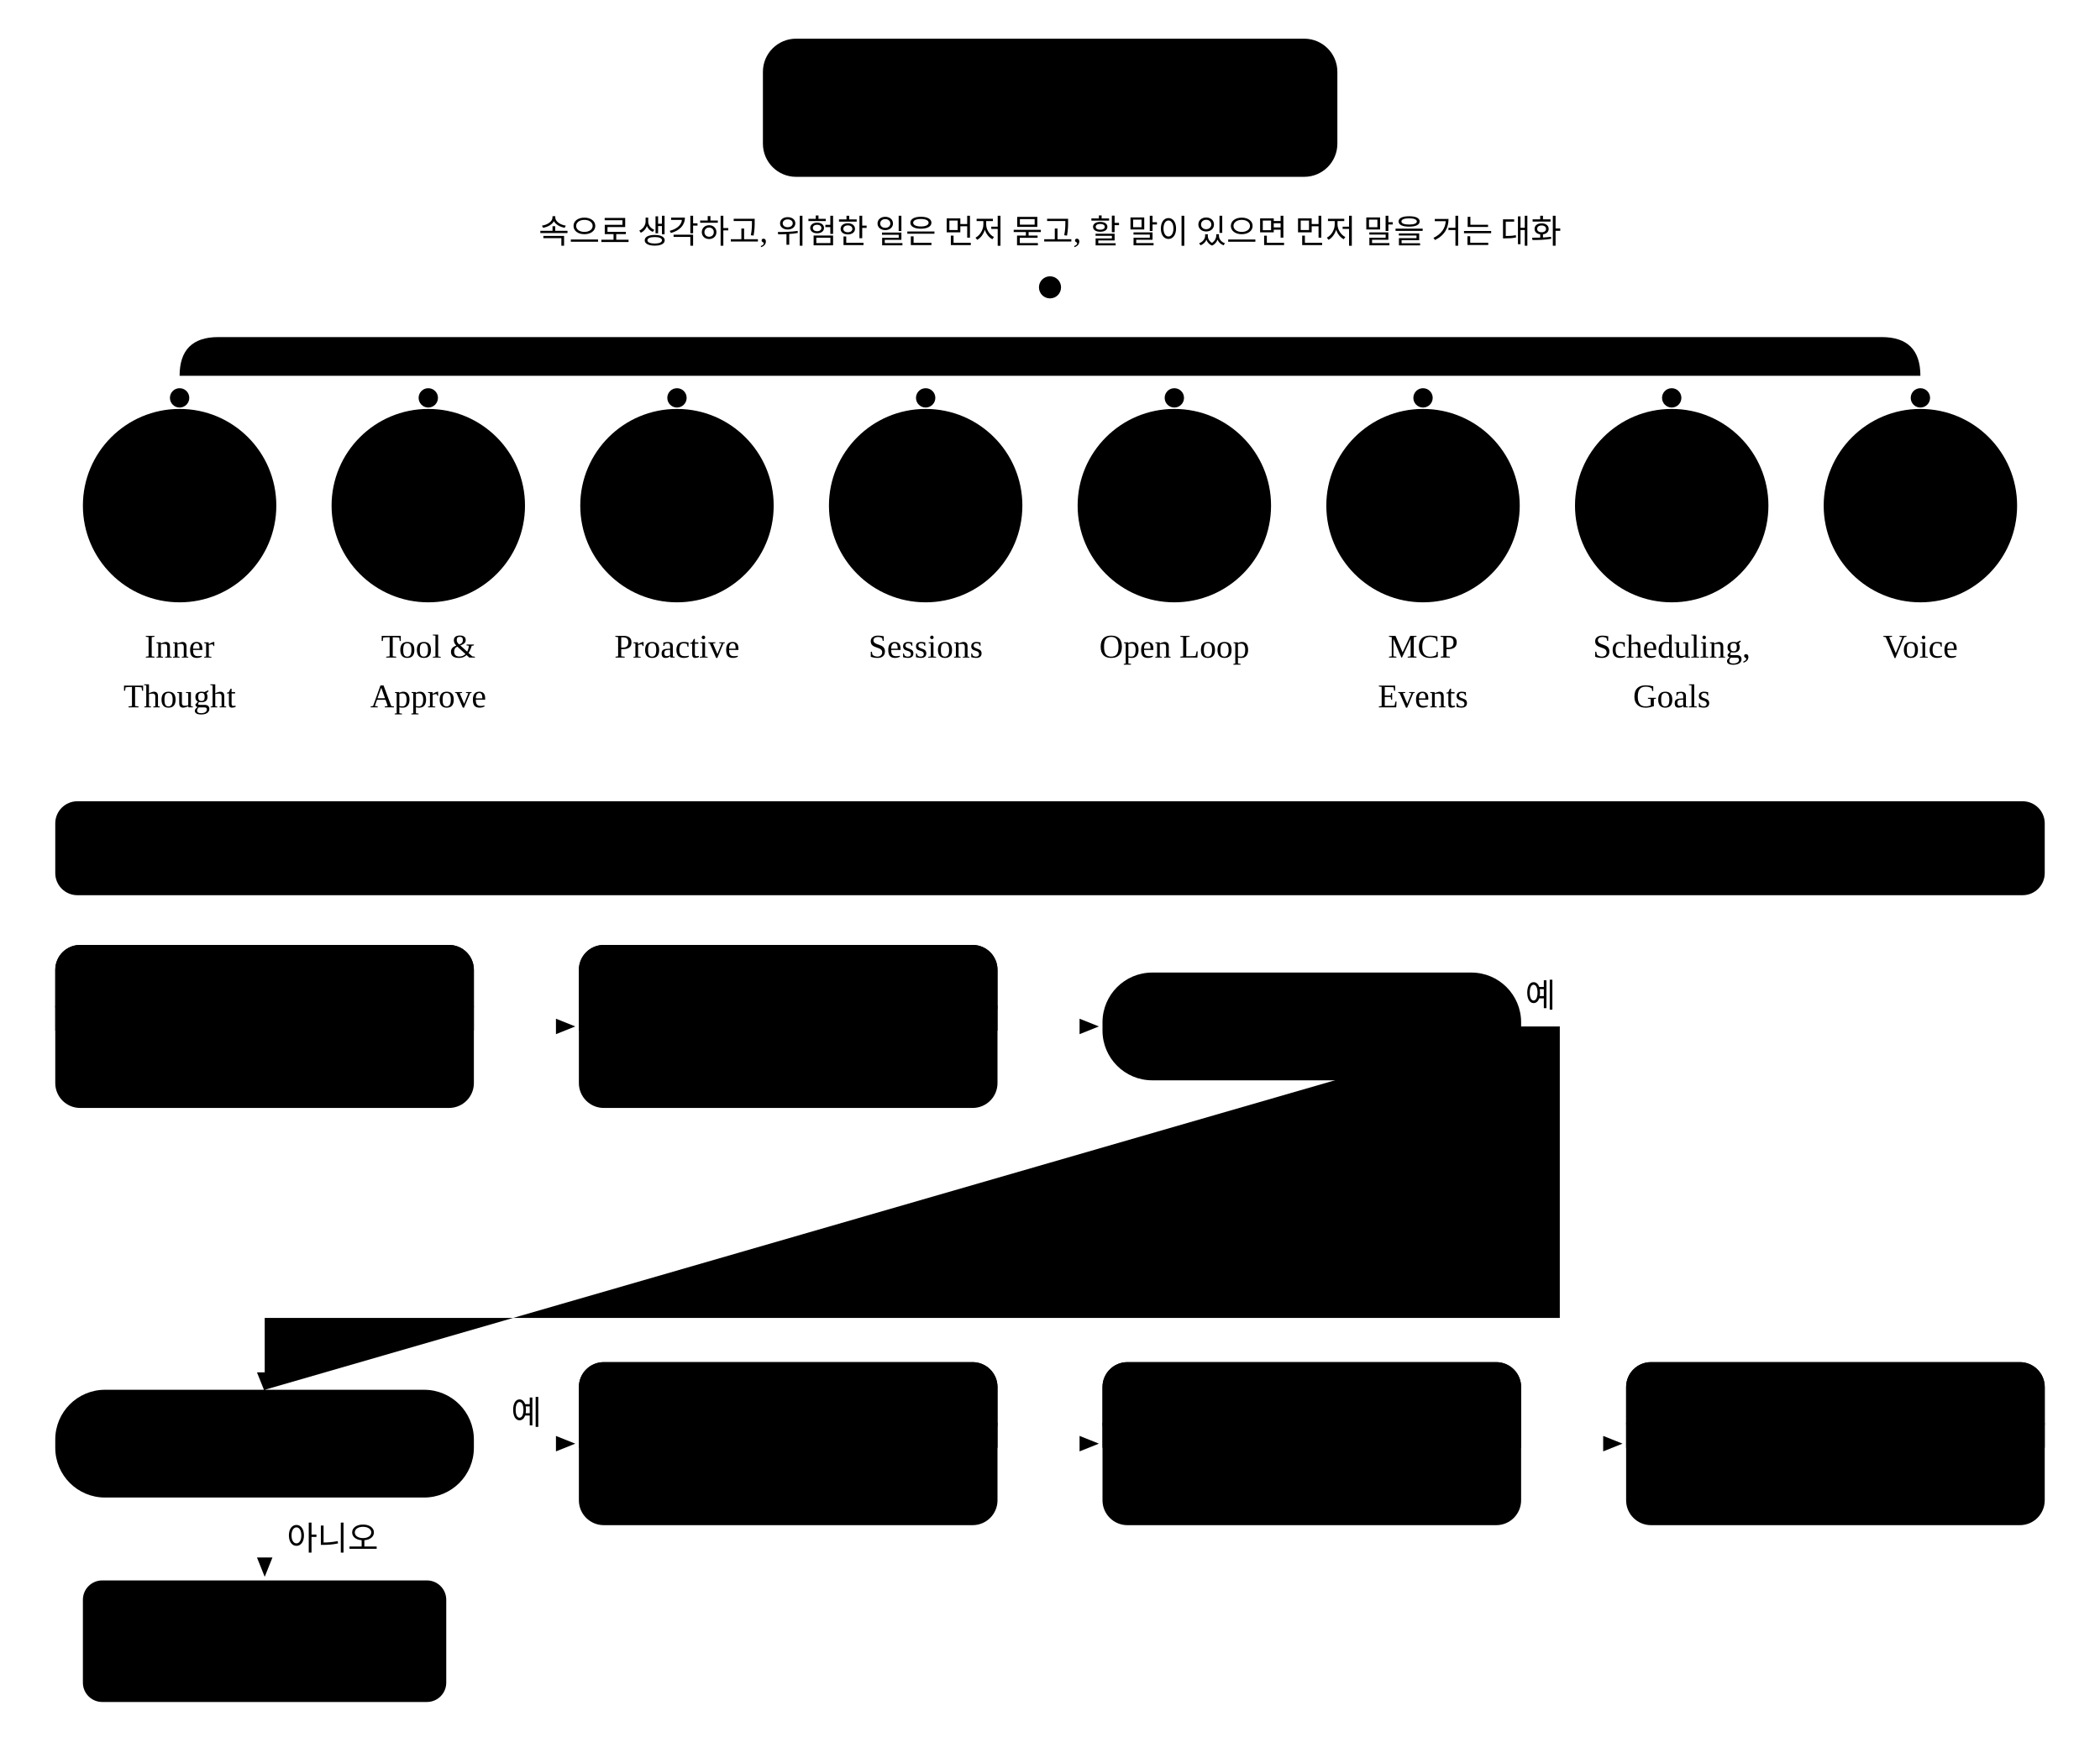
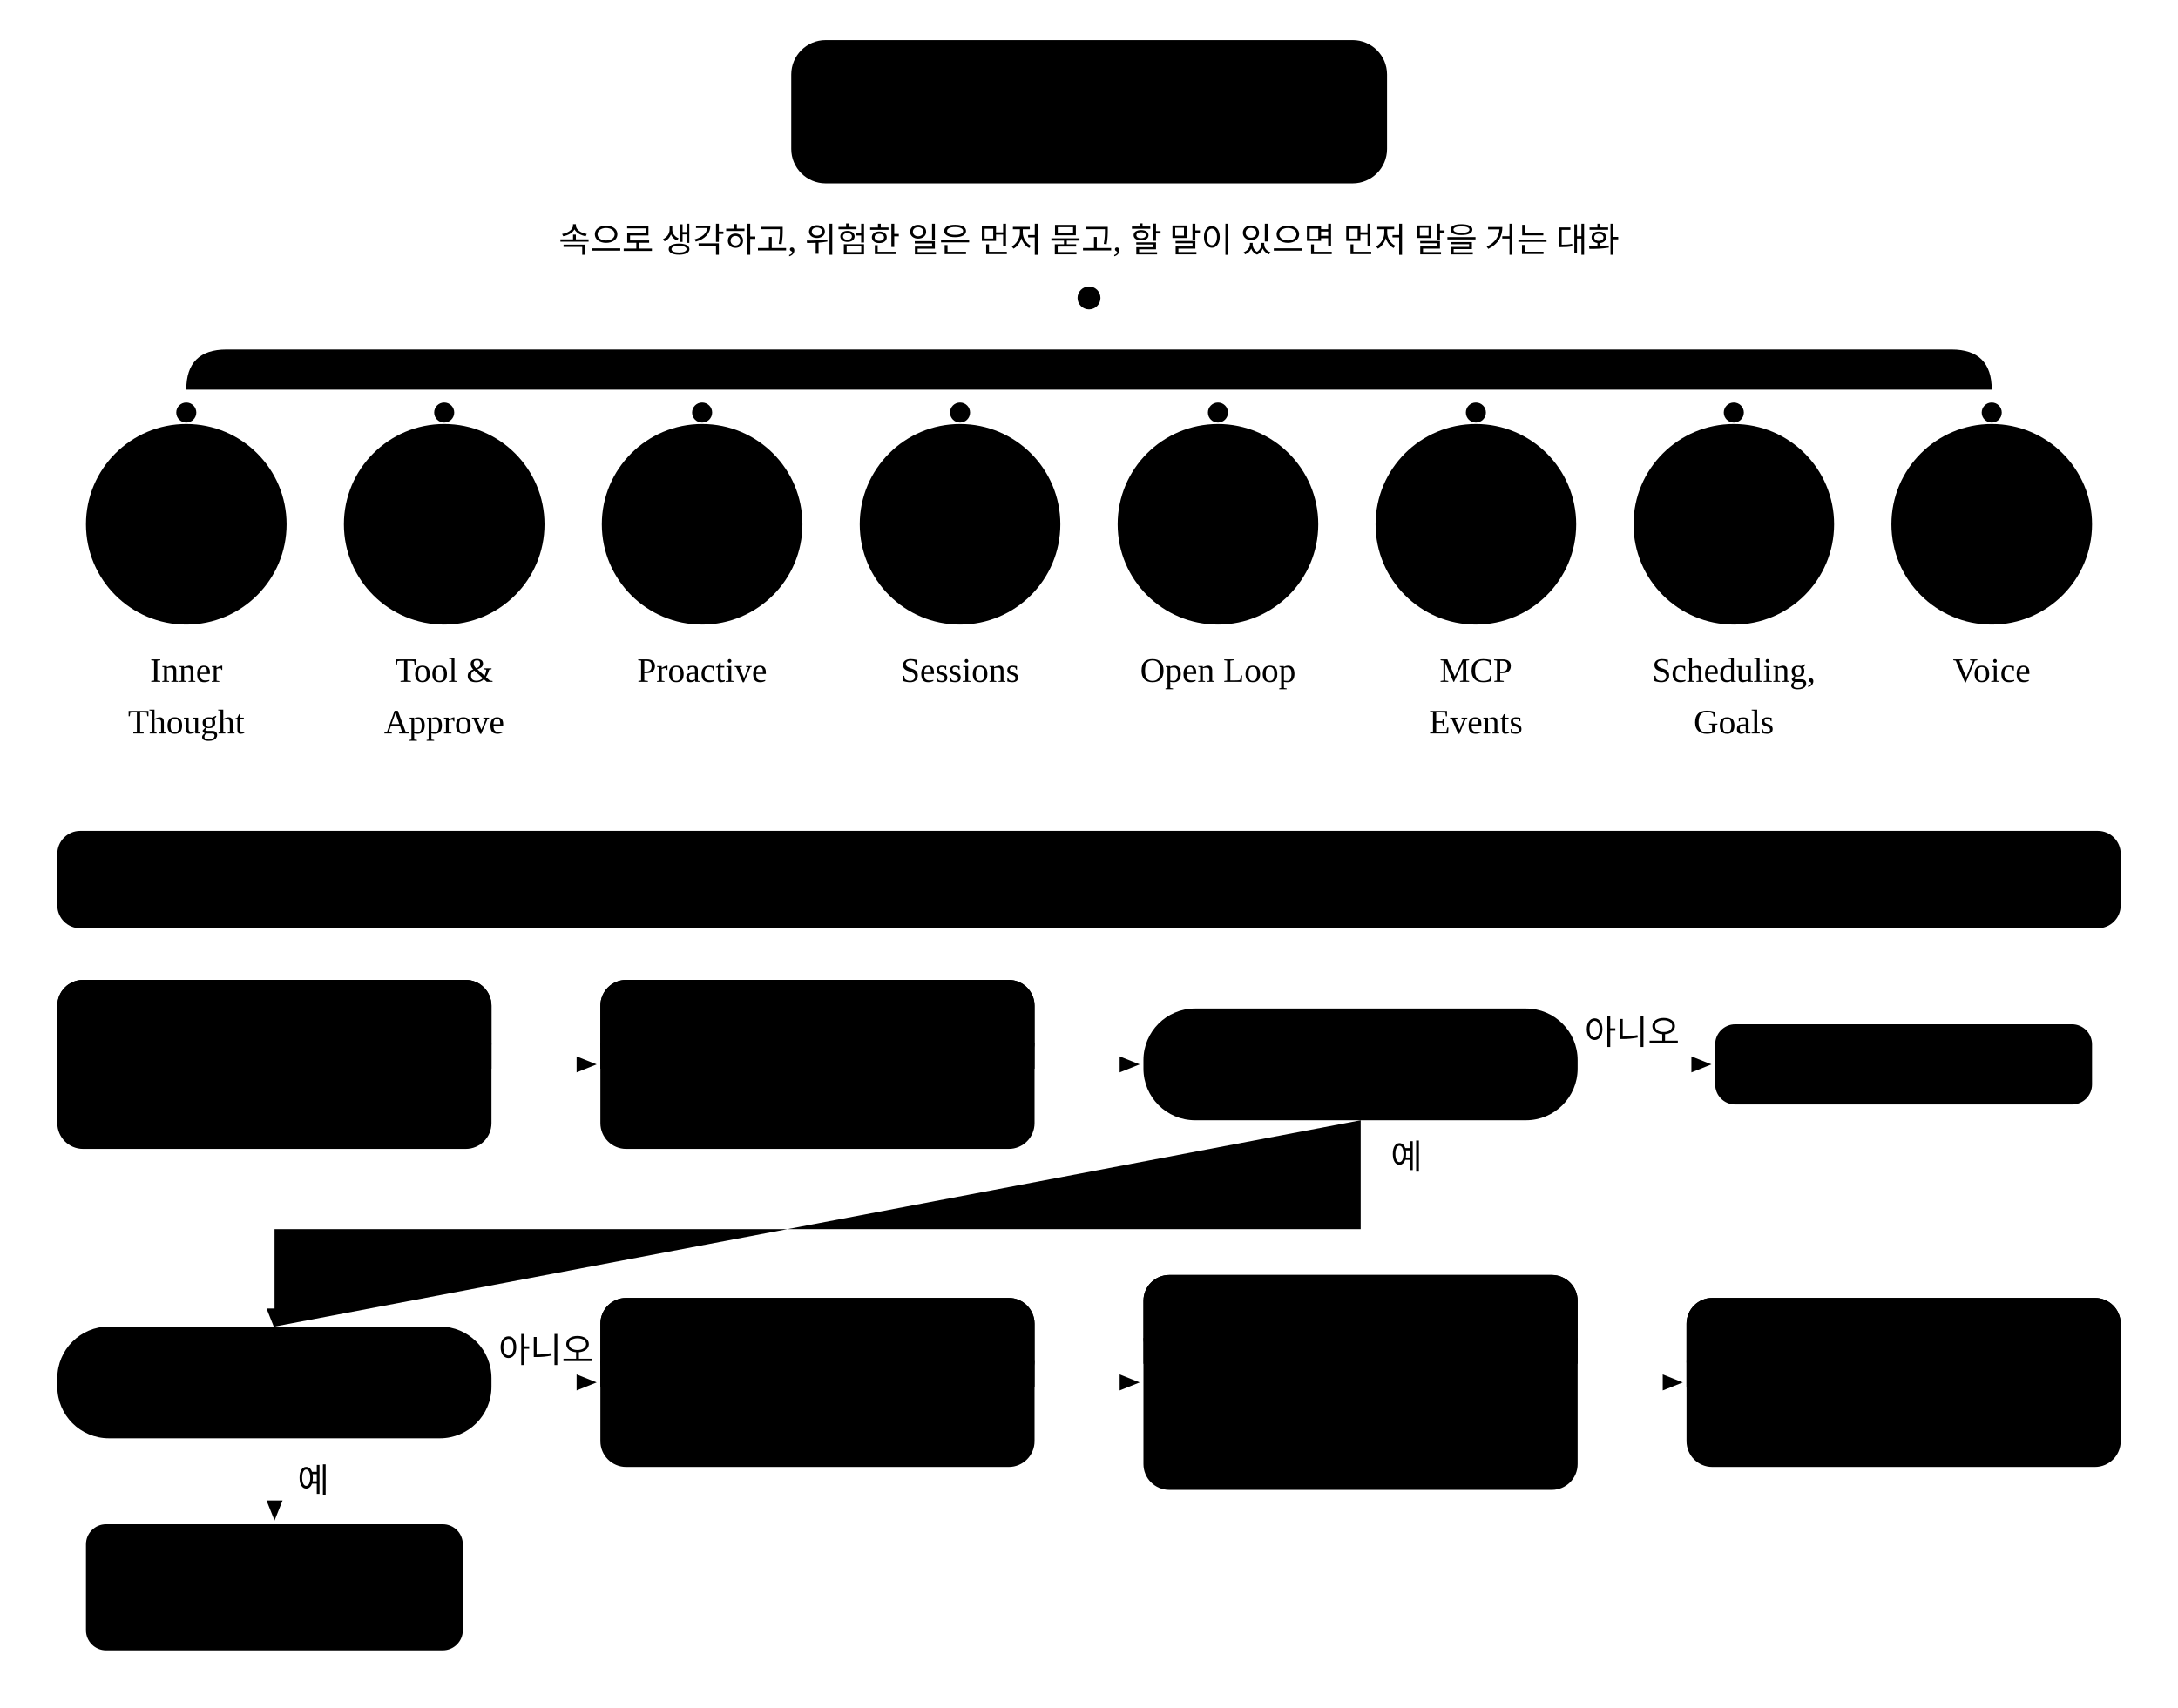
- <svg xmlns="http://www.w3.org/2000/svg" viewBox="0 0 760 636" class="if-svg" role="img" aria-label="Conversation: 속으로 생각하고, 위험한 일은 먼저 묻고, 할 말이 있으면 먼저 말을 거는 대화">
+ <svg xmlns="http://www.w3.org/2000/svg" viewBox="0 0 760 596" class="if-svg" role="img" aria-label="Conversation: 속으로 생각하고, 위험한 일은 먼저 묻고, 할 말이 있으면 먼저 말을 거는 대화">
  <defs>
    <marker id="info-conversation-arrow" viewBox="0 0 10 10" refX="9" refY="5" markerWidth="7" markerHeight="7" orient="auto-start-reverse">
      <path class="if-head" d="M0,1 L10,5 L0,9 z" />
    </marker>
  </defs>
  <rect class="if-title" x="276.1" y="14" width="207.9" height="50" rx="12" />
  <text class="if-title-t" x="380.0" y="47.0" text-anchor="middle">Conversation</text>
  <text class="if-tagline" x="380.0" y="88.0" text-anchor="middle">속으로 생각하고, 위험한 일은 먼저 묻고, 할 말이 있으면 먼저 말을 거는 대화</text>
  <circle class="if-dot" cx="380.0" cy="104.0" r="4" />
  <path class="if-edge" d="M380.0,104.0 L380.0,122.0" />
  <path class="if-edge" d="M65.0,136.0 Q65.0,122.0 79.0,122.0 L681.0,122.0 Q695.0,122.0 695.0,136.0" />
  <path class="if-edge" d="M65.0,136.0 L65.0,144.0" />
  <circle class="if-dot" cx="65.0" cy="144.0" r="3.5" />
  <circle class="if-ring" cx="65.0" cy="183.0" r="35" />
  <circle class="if-c-purple" cx="65.0" cy="183.0" r="31" />
  <g class="if-icon" transform="translate(51.0,169.0) scale(1.167)">
    <path d="M12 18V5" />
    <path d="M15 13a4.17 4.17 0 0 1-3-4 4.17 4.17 0 0 1-3 4" />
    <path d="M17.598 6.5A3 3 0 1 0 12 5a3 3 0 1 0-5.598 1.5" />
    <path d="M17.997 5.125a4 4 0 0 1 2.526 5.77" />
    <path d="M18 18a4 4 0 0 0 2-7.464" />
    <path d="M19.967 17.483A4 4 0 1 1 12 18a4 4 0 1 1-7.967-.517" />
    <path d="M6 18a4 4 0 0 1-2-7.464" />
    <path d="M6.003 5.125a4 4 0 0 0-2.526 5.77" />
  </g>
  <text class="if-feature" x="65.0" y="238.0" text-anchor="middle">Inner</text>
  <text class="if-feature" x="65.0" y="256.0" text-anchor="middle">Thought</text>
  <path class="if-edge" d="M155.0,122.0 L155.0,144.0" />
  <circle class="if-dot" cx="155.0" cy="144.0" r="3.5" />
  <circle class="if-ring" cx="155.0" cy="183.0" r="35" />
  <circle class="if-c-red" cx="155.0" cy="183.0" r="31" />
  <g class="if-icon" transform="translate(141.0,169.0) scale(1.167)">
    <path d="M20 13c0 5-3.5 7.5-7.66 8.95a1 1 0 0 1-.67-.01C7.5 20.5 4 18 4 13V6a1 1 0 0 1 1-1c2 0 4.5-1.2 6.24-2.72a1.17 1.17 0 0 1 1.52 0C14.51 3.81 17 5 19 5a1 1 0 0 1 1 1z" />
    <path d="m9 12 2 2 4-4" />
  </g>
  <text class="if-feature" x="155.0" y="238.0" text-anchor="middle">Tool &amp;</text>
  <text class="if-feature" x="155.0" y="256.0" text-anchor="middle">Approve</text>
  <path class="if-edge" d="M245.0,122.0 L245.0,144.0" />
  <circle class="if-dot" cx="245.0" cy="144.0" r="3.5" />
  <circle class="if-ring" cx="245.0" cy="183.0" r="35" />
  <circle class="if-c-green" cx="245.0" cy="183.0" r="31" />
  <g class="if-icon" transform="translate(231.0,169.0) scale(1.167)">
    <path d="M10.268 21a2 2 0 0 0 3.464 0" />
    <path d="M22 8c0-2.3-.8-4.3-2-6" />
    <path d="M3.262 15.326A1 1 0 0 0 4 17h16a1 1 0 0 0 .74-1.673C19.41 13.956 18 12.499 18 8A6 6 0 0 0 6 8c0 4.499-1.411 5.956-2.738 7.326" />
    <path d="M4 2C2.8 3.7 2 5.7 2 8" />
  </g>
  <text class="if-feature" x="245.0" y="238.0" text-anchor="middle">Proactive</text>
  <path class="if-edge" d="M335.0,122.0 L335.0,144.0" />
  <circle class="if-dot" cx="335.0" cy="144.0" r="3.5" />
  <circle class="if-ring" cx="335.0" cy="183.0" r="35" />
  <circle class="if-c-blue" cx="335.0" cy="183.0" r="31" />
  <g class="if-icon" transform="translate(321.0,169.0) scale(1.167)">
    <path d="M16 10a2 2 0 0 1-2 2H6.828a2 2 0 0 0-1.414.586l-2.202 2.202A.71.71 0 0 1 2 14.286V4a2 2 0 0 1 2-2h10a2 2 0 0 1 2 2z" />
    <path d="M20 9a2 2 0 0 1 2 2v10.286a.71.71 0 0 1-1.212.502l-2.202-2.202A2 2 0 0 0 17.172 19H10a2 2 0 0 1-2-2v-1" />
  </g>
  <text class="if-feature" x="335.0" y="238.0" text-anchor="middle">Sessions</text>
  <path class="if-edge" d="M425.0,122.0 L425.0,144.0" />
  <circle class="if-dot" cx="425.0" cy="144.0" r="3.5" />
  <circle class="if-ring" cx="425.0" cy="183.0" r="35" />
  <circle class="if-c-teal" cx="425.0" cy="183.0" r="31" />
  <g class="if-icon" transform="translate(411.0,169.0) scale(1.167)">
    <path d="M13 5h8" />
    <path d="M13 12h8" />
    <path d="M13 19h8" />
    <path d="m3 17 2 2 4-4" />
    <path d="m3 7 2 2 4-4" />
  </g>
  <text class="if-feature" x="425.0" y="238.0" text-anchor="middle">Open Loop</text>
  <path class="if-edge" d="M515.0,122.0 L515.0,144.0" />
  <circle class="if-dot" cx="515.0" cy="144.0" r="3.5" />
  <circle class="if-ring" cx="515.0" cy="183.0" r="35" />
  <circle class="if-c-orange" cx="515.0" cy="183.0" r="31" />
  <g class="if-icon" transform="translate(501.0,169.0) scale(1.167)">
    <path d="M19.07 4.93A10 10 0 0 0 6.99 3.34" />
    <path d="M4 6h.01" />
    <path d="M2.29 9.62A10 10 0 1 0 21.31 8.35" />
    <path d="M16.24 7.76A6 6 0 1 0 8.23 16.67" />
    <path d="M12 18h.01" />
    <path d="M17.99 11.66A6 6 0 0 1 15.77 16.67" />
    <circle cx="12" cy="12" r="2" />
    <path d="m13.41 10.59 5.66-5.66" />
  </g>
  <text class="if-feature" x="515.0" y="238.0" text-anchor="middle">MCP</text>
  <text class="if-feature" x="515.0" y="256.0" text-anchor="middle">Events</text>
  <path class="if-edge" d="M605.0,122.0 L605.0,144.0" />
  <circle class="if-dot" cx="605.0" cy="144.0" r="3.5" />
  <circle class="if-ring" cx="605.0" cy="183.0" r="35" />
  <circle class="if-c-pink" cx="605.0" cy="183.0" r="31" />
  <g class="if-icon" transform="translate(591.0,169.0) scale(1.167)">
    <path d="M16 14v2.2l1.6 1" />
    <path d="M16 2v3" />
    <path d="M21 7.338V5a2 2 0 00-2-2H5a2 2 0 00-2 2v14a2 2 0 002 2h2.338" />
    <path d="M3 9h5.859" />
    <path d="M8 2v3" />
    <circle cx="16" cy="16" r="6" />
  </g>
  <text class="if-feature" x="605.0" y="238.0" text-anchor="middle">Scheduling,</text>
  <text class="if-feature" x="605.0" y="256.0" text-anchor="middle">Goals</text>
  <path class="if-edge" d="M695.0,136.0 L695.0,144.0" />
  <circle class="if-dot" cx="695.0" cy="144.0" r="3.5" />
  <circle class="if-ring" cx="695.0" cy="183.0" r="35" />
  <circle class="if-c-slate" cx="695.0" cy="183.0" r="31" />
  <g class="if-icon" transform="translate(681.0,169.0) scale(1.167)">
    <path d="M12 19v3" />
    <path d="M19 10v2a7 7 0 0 1-14 0v-2" />
    <rect x="9" y="2" width="6" height="13" rx="3" />
  </g>
  <text class="if-feature" x="695.0" y="238.0" text-anchor="middle">Voice</text>
  <rect class="if-bar" x="20" y="290" width="720" height="34" rx="8" />
  <text class="if-bar-t" x="380.0" y="312.5" text-anchor="middle">대화 한 턴</text>
  <rect class="if-t-blue if-s-blue" x="20.0" y="342.0" width="151.5" height="59.0" rx="9.0" />
  <rect class="if-c-blue" x="20.0" y="342.0" width="151.5" height="31.0" rx="9" />
  <rect class="if-c-blue" x="20.0" y="364.0" width="151.5" height="9" />
  <g class="if-icon" transform="translate(52.0,350.0) scale(0.625)">
    <path d="M2.992 16.342a2 2 0 0 1 .094 1.167l-1.065 3.29a1 1 0 0 0 1.236 1.168l3.413-.998a2 2 0 0 1 1.099.092 10 10 0 1 0-4.777-4.719" />
  </g>
  <text class="if-card-t" x="104.8" y="361.0" text-anchor="middle">사용자 입력</text>
  <text class="if-card-b" x="95.8" y="391.0" text-anchor="middle">글이나 음성</text>
  <path class="if-edge" d="M171.5,371.5 L207.5,371.5" marker-end="url(#info-conversation-arrow)" />
  <rect class="if-t-purple if-s-purple" x="209.5" y="342.0" width="151.5" height="59.0" rx="9.0" />
  <rect class="if-c-purple" x="209.5" y="342.0" width="151.5" height="31.0" rx="9" />
  <rect class="if-c-purple" x="209.5" y="364.0" width="151.5" height="9" />
  <g class="if-icon" transform="translate(226.5,350.0) scale(0.625)">
    <path d="M12 18V5" />
    <path d="M15 13a4.17 4.17 0 0 1-3-4 4.17 4.17 0 0 1-3 4" />
    <path d="M17.598 6.5A3 3 0 1 0 12 5a3 3 0 1 0-5.598 1.5" />
    <path d="M17.997 5.125a4 4 0 0 1 2.526 5.77" />
    <path d="M18 18a4 4 0 0 0 2-7.464" />
    <path d="M19.967 17.483A4 4 0 1 1 12 18a4 4 0 1 1-7.967-.517" />
    <path d="M6 18a4 4 0 0 1-2-7.464" />
    <path d="M6.003 5.125a4 4 0 0 0-2.526 5.77" />
  </g>
  <text class="if-card-t" x="294.2" y="361.0" text-anchor="middle">Inner Thought</text>
  <text class="if-card-b" x="285.2" y="391.0" text-anchor="middle">의도와 맥락을 먼저 정리</text>
  <path class="if-edge" d="M361.0,371.5 L397.0,371.5" marker-end="url(#info-conversation-arrow)" />
  <rect class="if-decision if-s-slate" x="399.0" y="352.0" width="151.5" height="39.0" rx="18.0" />
  <text class="if-decision-t" x="474.8" y="372.0" text-anchor="middle">도구가 필요한가?</text>
-   <path class="if-edge" d="M474.8,391.0 L474.8,419.0" marker-end="url(#info-conversation-arrow)" />
-   <text class="if-no" x="482.8" y="410.0" text-anchor="start">아니오</text>
-   <rect class="if-t-slate if-s-slate if-chip" x="409.0" y="421.0" width="131.5" height="28.0" rx="7.0" />
-   <text class="if-chip-t" x="474.8" y="440.0" text-anchor="middle">바로 답한다</text>
-   <path class="if-edge" d="M550.5,371.5 L564.5,371.5 L564.5,477.0 L95.8,477.0 L95.8,503.0" marker-end="url(#info-conversation-arrow)" />
-   <text class="if-yes" x="557.5" y="364.5" text-anchor="middle">예</text>
-   <rect class="if-decision if-s-slate" x="20.0" y="503.0" width="151.5" height="39.0" rx="18.0" />
-   <text class="if-decision-t" x="95.8" y="523.0" text-anchor="middle">승인이 필요 없는가?</text>
-   <path class="if-edge" d="M171.5,522.5 L207.5,522.5" marker-end="url(#info-conversation-arrow)" />
-   <text class="if-yes" x="190.5" y="515.5" text-anchor="middle">예</text>
-   <path class="if-edge" d="M95.8,542.0 L95.8,570.0" marker-end="url(#info-conversation-arrow)" />
-   <text class="if-no" x="103.8" y="561.0" text-anchor="start">아니오</text>
-   <rect class="if-t-orange if-s-orange if-chip" x="30.0" y="572.0" width="131.5" height="44.0" rx="7.0" />
-   <text class="if-chip-t" x="95.8" y="591.0" text-anchor="middle">ALLOW, ALWAYS,</text>
-   <text class="if-chip-t" x="95.8" y="607.0" text-anchor="middle">DENY 로 묻는다</text>
-   <rect class="if-t-red if-s-red" x="209.5" y="493.0" width="151.5" height="59.0" rx="9.0" />
-   <rect class="if-c-red" x="209.5" y="493.0" width="151.5" height="31.0" rx="9" />
-   <rect class="if-c-red" x="209.5" y="515.0" width="151.5" height="9" />
-   <g class="if-icon" transform="translate(247.8,501.0) scale(0.625)">
+   <path class="if-edge" d="M550.5,371.5 L596.5,371.5" marker-end="url(#info-conversation-arrow)" />
+   <text class="if-no" x="569.5" y="364.5" text-anchor="middle">아니오</text>
+   <rect class="if-t-slate if-s-slate if-chip" x="598.5" y="357.5" width="131.5" height="28.0" rx="7.0" />
+   <text class="if-chip-t" x="664.2" y="376.5" text-anchor="middle">바로 답한다</text>
+   <path class="if-edge" d="M474.8,391.0 L474.8,429.0 L95.8,429.0 L95.8,463.0" marker-end="url(#info-conversation-arrow)" />
+   <text class="if-yes" x="490.8" y="408.0" text-anchor="middle">예</text>
+   <rect class="if-decision if-s-slate" x="20.0" y="463.0" width="151.5" height="39.0" rx="18.0" />
+   <text class="if-decision-t" x="95.8" y="483.0" text-anchor="middle">승인이 필요한가?</text>
+   <path class="if-edge" d="M171.5,482.5 L207.5,482.5" marker-end="url(#info-conversation-arrow)" />
+   <text class="if-yes" x="190.5" y="475.5" text-anchor="middle">아니오</text>
+   <path class="if-edge" d="M95.8,502.0 L95.8,530.0" marker-end="url(#info-conversation-arrow)" />
+   <text class="if-no" x="103.8" y="521.0" text-anchor="start">예</text>
+   <rect class="if-t-orange if-s-orange if-chip" x="30.0" y="532.0" width="131.5" height="44.0" rx="7.0" />
+   <text class="if-chip-t" x="95.8" y="551.0" text-anchor="middle">ALLOW, ALWAYS,</text>
+   <text class="if-chip-t" x="95.8" y="567.0" text-anchor="middle">DENY 로 묻는다</text>
+   <rect class="if-t-red if-s-red" x="209.5" y="453.0" width="151.5" height="59.0" rx="9.0" />
+   <rect class="if-c-red" x="209.5" y="453.0" width="151.5" height="31.0" rx="9" />
+   <rect class="if-c-red" x="209.5" y="475.0" width="151.5" height="9" />
+   <g class="if-icon" transform="translate(247.8,461.0) scale(0.625)">
    <path d="M14.7 6.3a1 1 0 0 0 0 1.4l1.6 1.6a1 1 0 0 0 1.4 0l3.106-3.105c.32-.322.863-.22.983.218a6 6 0 0 1-8.259 7.057l-7.91 7.91a1 1 0 0 1-2.999-3l7.91-7.91a6 6 0 0 1 7.057-8.259c.438.12.54.662.219.984z" />
  </g>
-   <text class="if-card-t" x="294.2" y="512.0" text-anchor="middle">도구 실행</text>
-   <text class="if-card-b" x="285.2" y="542.0" text-anchor="middle">결과를 다시 모델에</text>
-   <path class="if-edge" d="M361.0,522.5 L397.0,522.5" marker-end="url(#info-conversation-arrow)" />
-   <rect class="if-t-teal if-s-teal" x="399.0" y="493.0" width="151.5" height="59.0" rx="9.0" />
-   <rect class="if-c-teal" x="399.0" y="493.0" width="151.5" height="31.0" rx="9" />
-   <rect class="if-c-teal" x="399.0" y="515.0" width="151.5" height="9" />
-   <g class="if-icon" transform="translate(458.0,501.0) scale(0.625)">
+   <text class="if-card-t" x="294.2" y="472.0" text-anchor="middle">도구 실행</text>
+   <text class="if-card-b" x="285.2" y="502.0" text-anchor="middle">호출 결과를 모델에 전달</text>
+   <path class="if-edge" d="M361.0,482.5 L397.0,482.5" marker-end="url(#info-conversation-arrow)" />
+   <rect class="if-t-teal if-s-teal" x="399.0" y="445.0" width="151.5" height="75.0" rx="9.0" />
+   <rect class="if-c-teal" x="399.0" y="445.0" width="151.5" height="31.0" rx="9" />
+   <rect class="if-c-teal" x="399.0" y="467.0" width="151.5" height="9" />
+   <g class="if-icon" transform="translate(458.0,453.0) scale(0.625)">
    <path d="M22 17a2 2 0 0 1-2 2H6.828a2 2 0 0 0-1.414.586l-2.202 2.202A.71.71 0 0 1 2 21.286V5a2 2 0 0 1 2-2h16a2 2 0 0 1 2 2z" />
    <path d="M7 11h10" />
    <path d="M7 15h6" />
    <path d="M7 7h8" />
  </g>
-   <text class="if-card-t" x="483.8" y="512.0" text-anchor="middle">답</text>
-   <text class="if-card-b" x="474.8" y="542.0" text-anchor="middle">흘린 약속은 AGENDA 에</text>
-   <path class="if-edge" d="M550.5,522.5 L586.5,522.5" marker-end="url(#info-conversation-arrow)" />
-   <rect class="if-t-green if-s-green if-end" x="588.5" y="493.0" width="151.5" height="59.0" rx="9.0" />
-   <rect class="if-c-green" x="588.5" y="493.0" width="151.5" height="31.0" rx="9" />
-   <rect class="if-c-green" x="588.5" y="515.0" width="151.5" height="9" />
-   <g class="if-icon" transform="translate(620.5,501.0) scale(0.625)">
+   <text class="if-card-t" x="483.8" y="464.0" text-anchor="middle">답</text>
+   <text class="if-card-b" x="474.8" y="494.0" text-anchor="middle">대화 속 할 일은 AGENDA</text>
+   <text class="if-card-b" x="474.8" y="510.0" text-anchor="middle">에 기록</text>
+   <path class="if-edge" d="M550.5,482.5 L586.5,482.5" marker-end="url(#info-conversation-arrow)" />
+   <rect class="if-t-green if-s-green if-end" x="588.5" y="453.0" width="151.5" height="59.0" rx="9.0" />
+   <rect class="if-c-green" x="588.5" y="453.0" width="151.5" height="31.0" rx="9" />
+   <rect class="if-c-green" x="588.5" y="475.0" width="151.5" height="9" />
+   <g class="if-icon" transform="translate(620.5,461.0) scale(0.625)">
    <path d="M10.268 21a2 2 0 0 0 3.464 0" />
    <path d="M22 8c0-2.3-.8-4.3-2-6" />
    <path d="M3.262 15.326A1 1 0 0 0 4 17h16a1 1 0 0 0 .74-1.673C19.41 13.956 18 12.499 18 8A6 6 0 0 0 6 8c0 4.499-1.411 5.956-2.738 7.326" />
    <path d="M4 2C2.8 3.7 2 5.7 2 8" />
  </g>
-   <text class="if-card-t" x="673.2" y="512.0" text-anchor="middle">먼저 말하기</text>
-   <text class="if-card-b" x="664.2" y="542.0" text-anchor="middle">알릴 일이 생기면</text>
+   <text class="if-card-t" x="673.2" y="472.0" text-anchor="middle">먼저 말하기</text>
+   <text class="if-card-b" x="664.2" y="502.0" text-anchor="middle">알릴 일이 생기면</text>
</svg>
